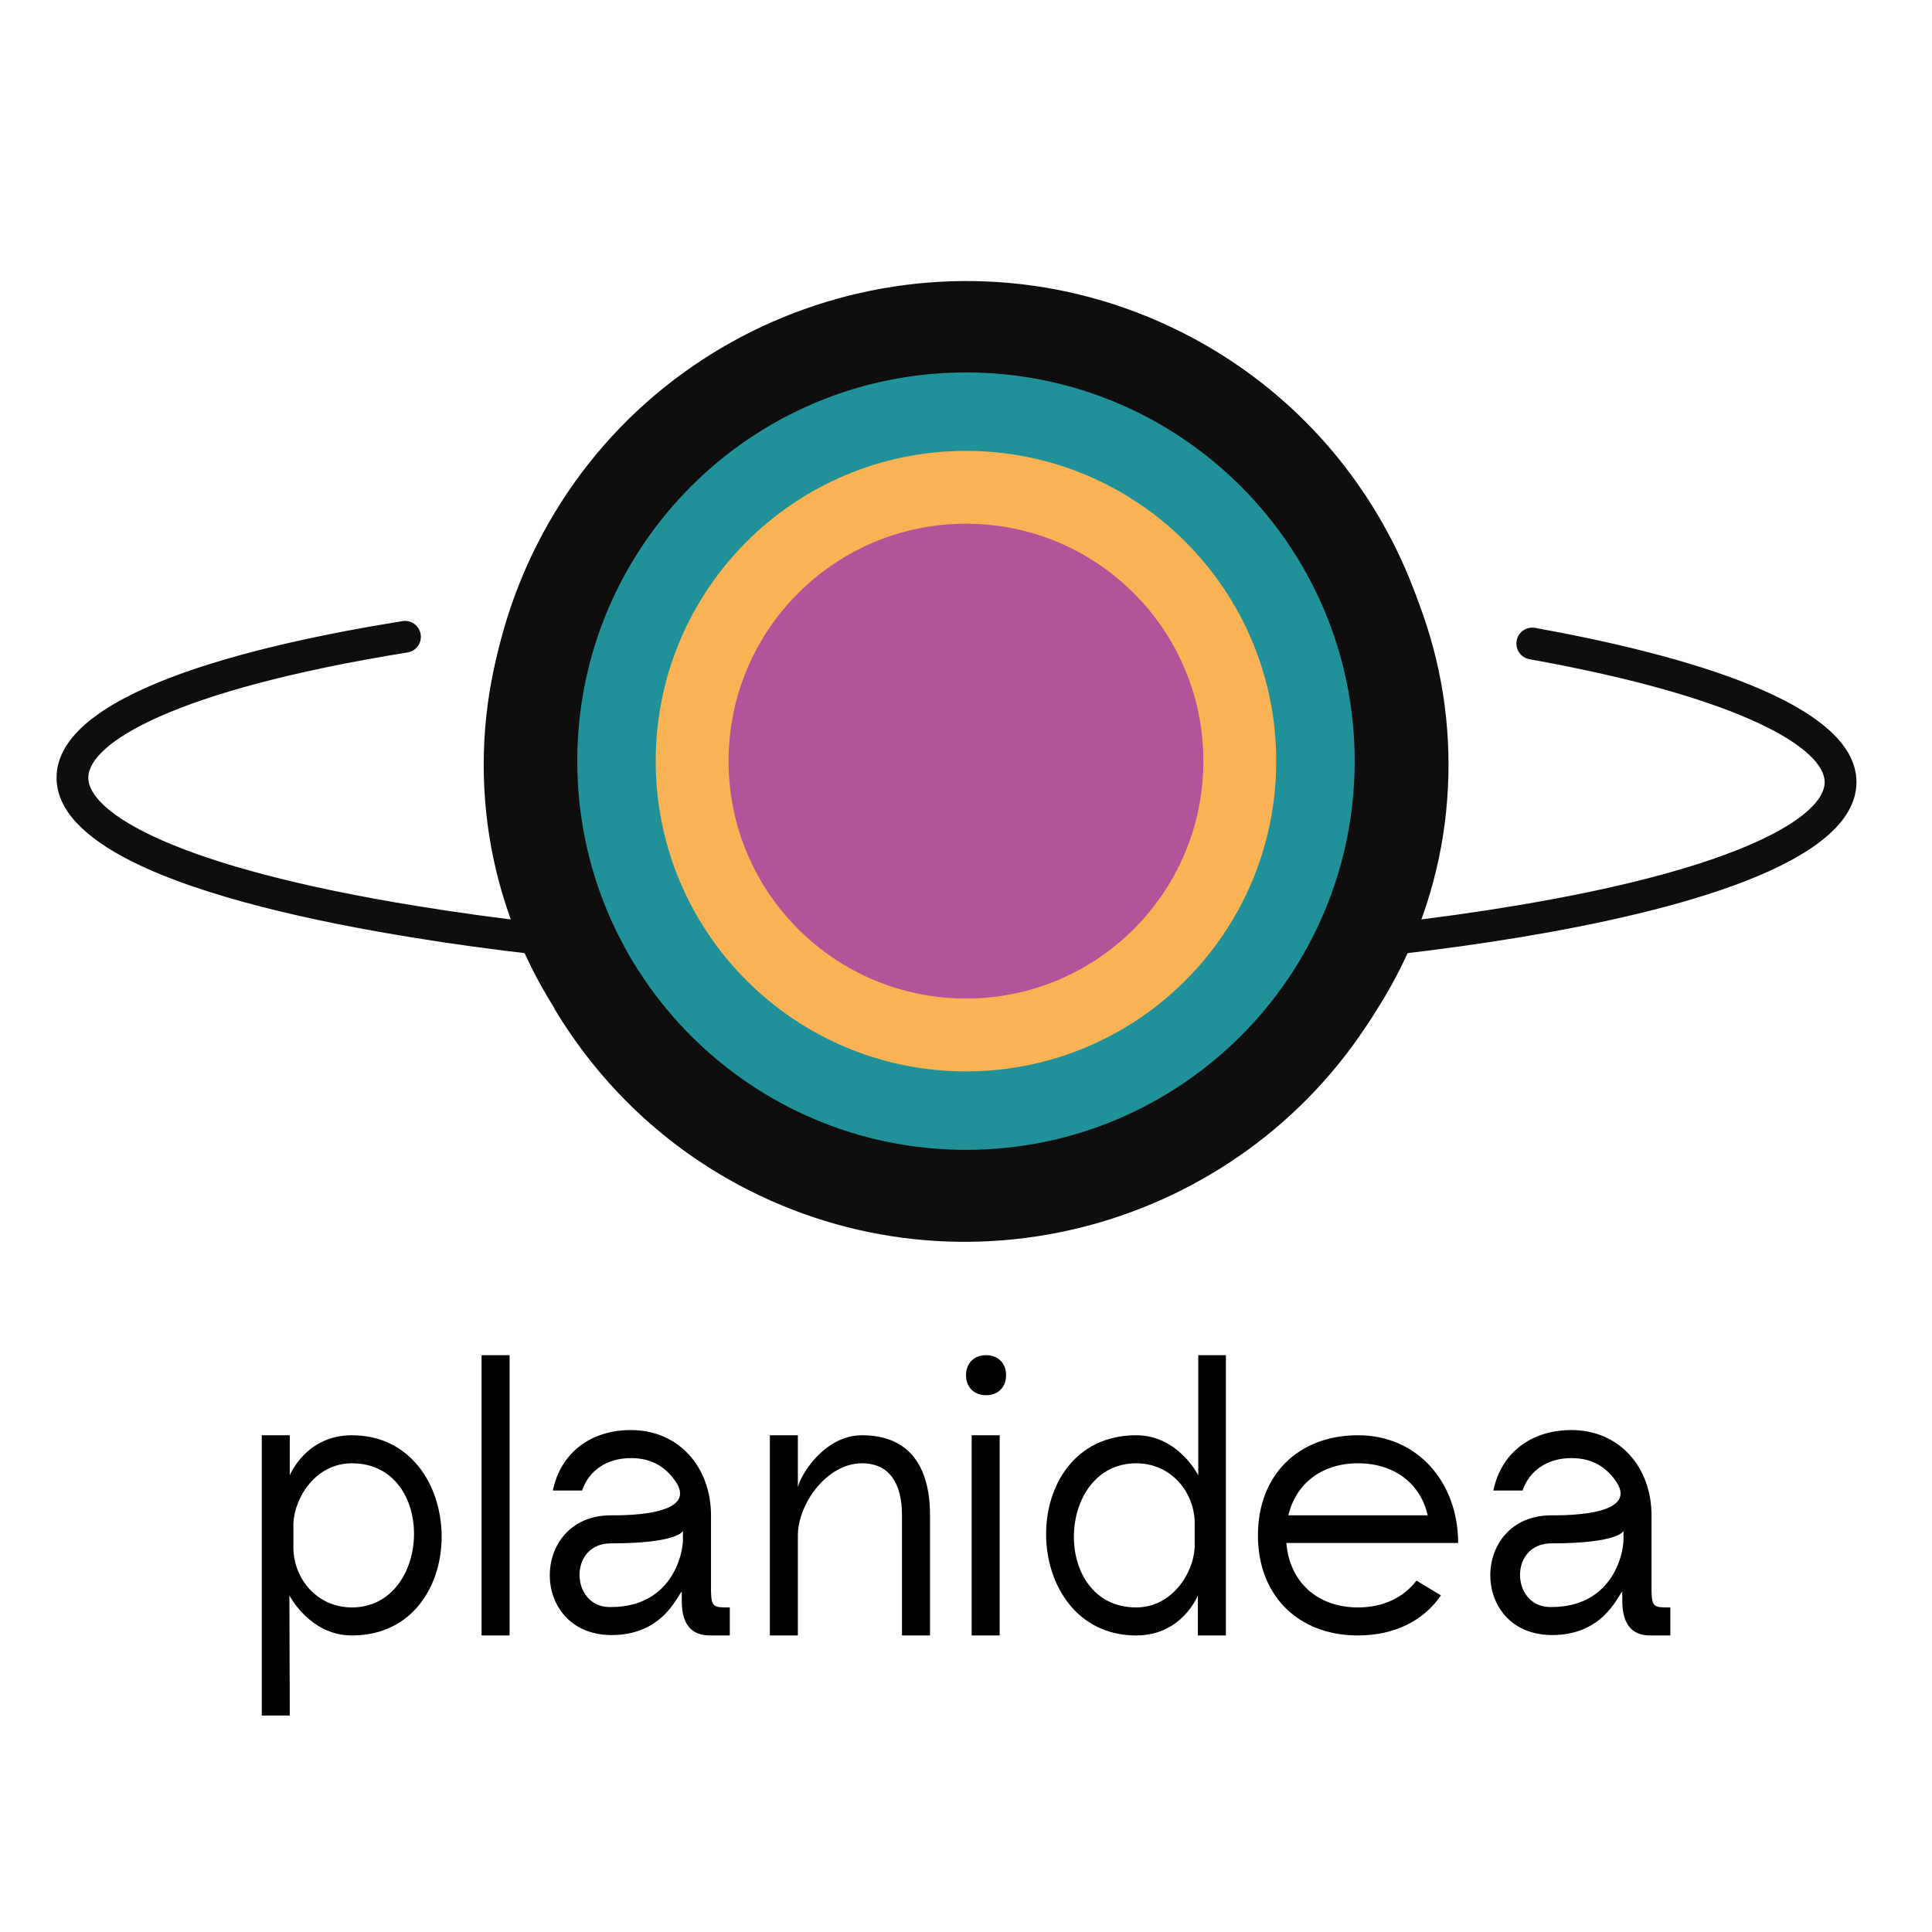
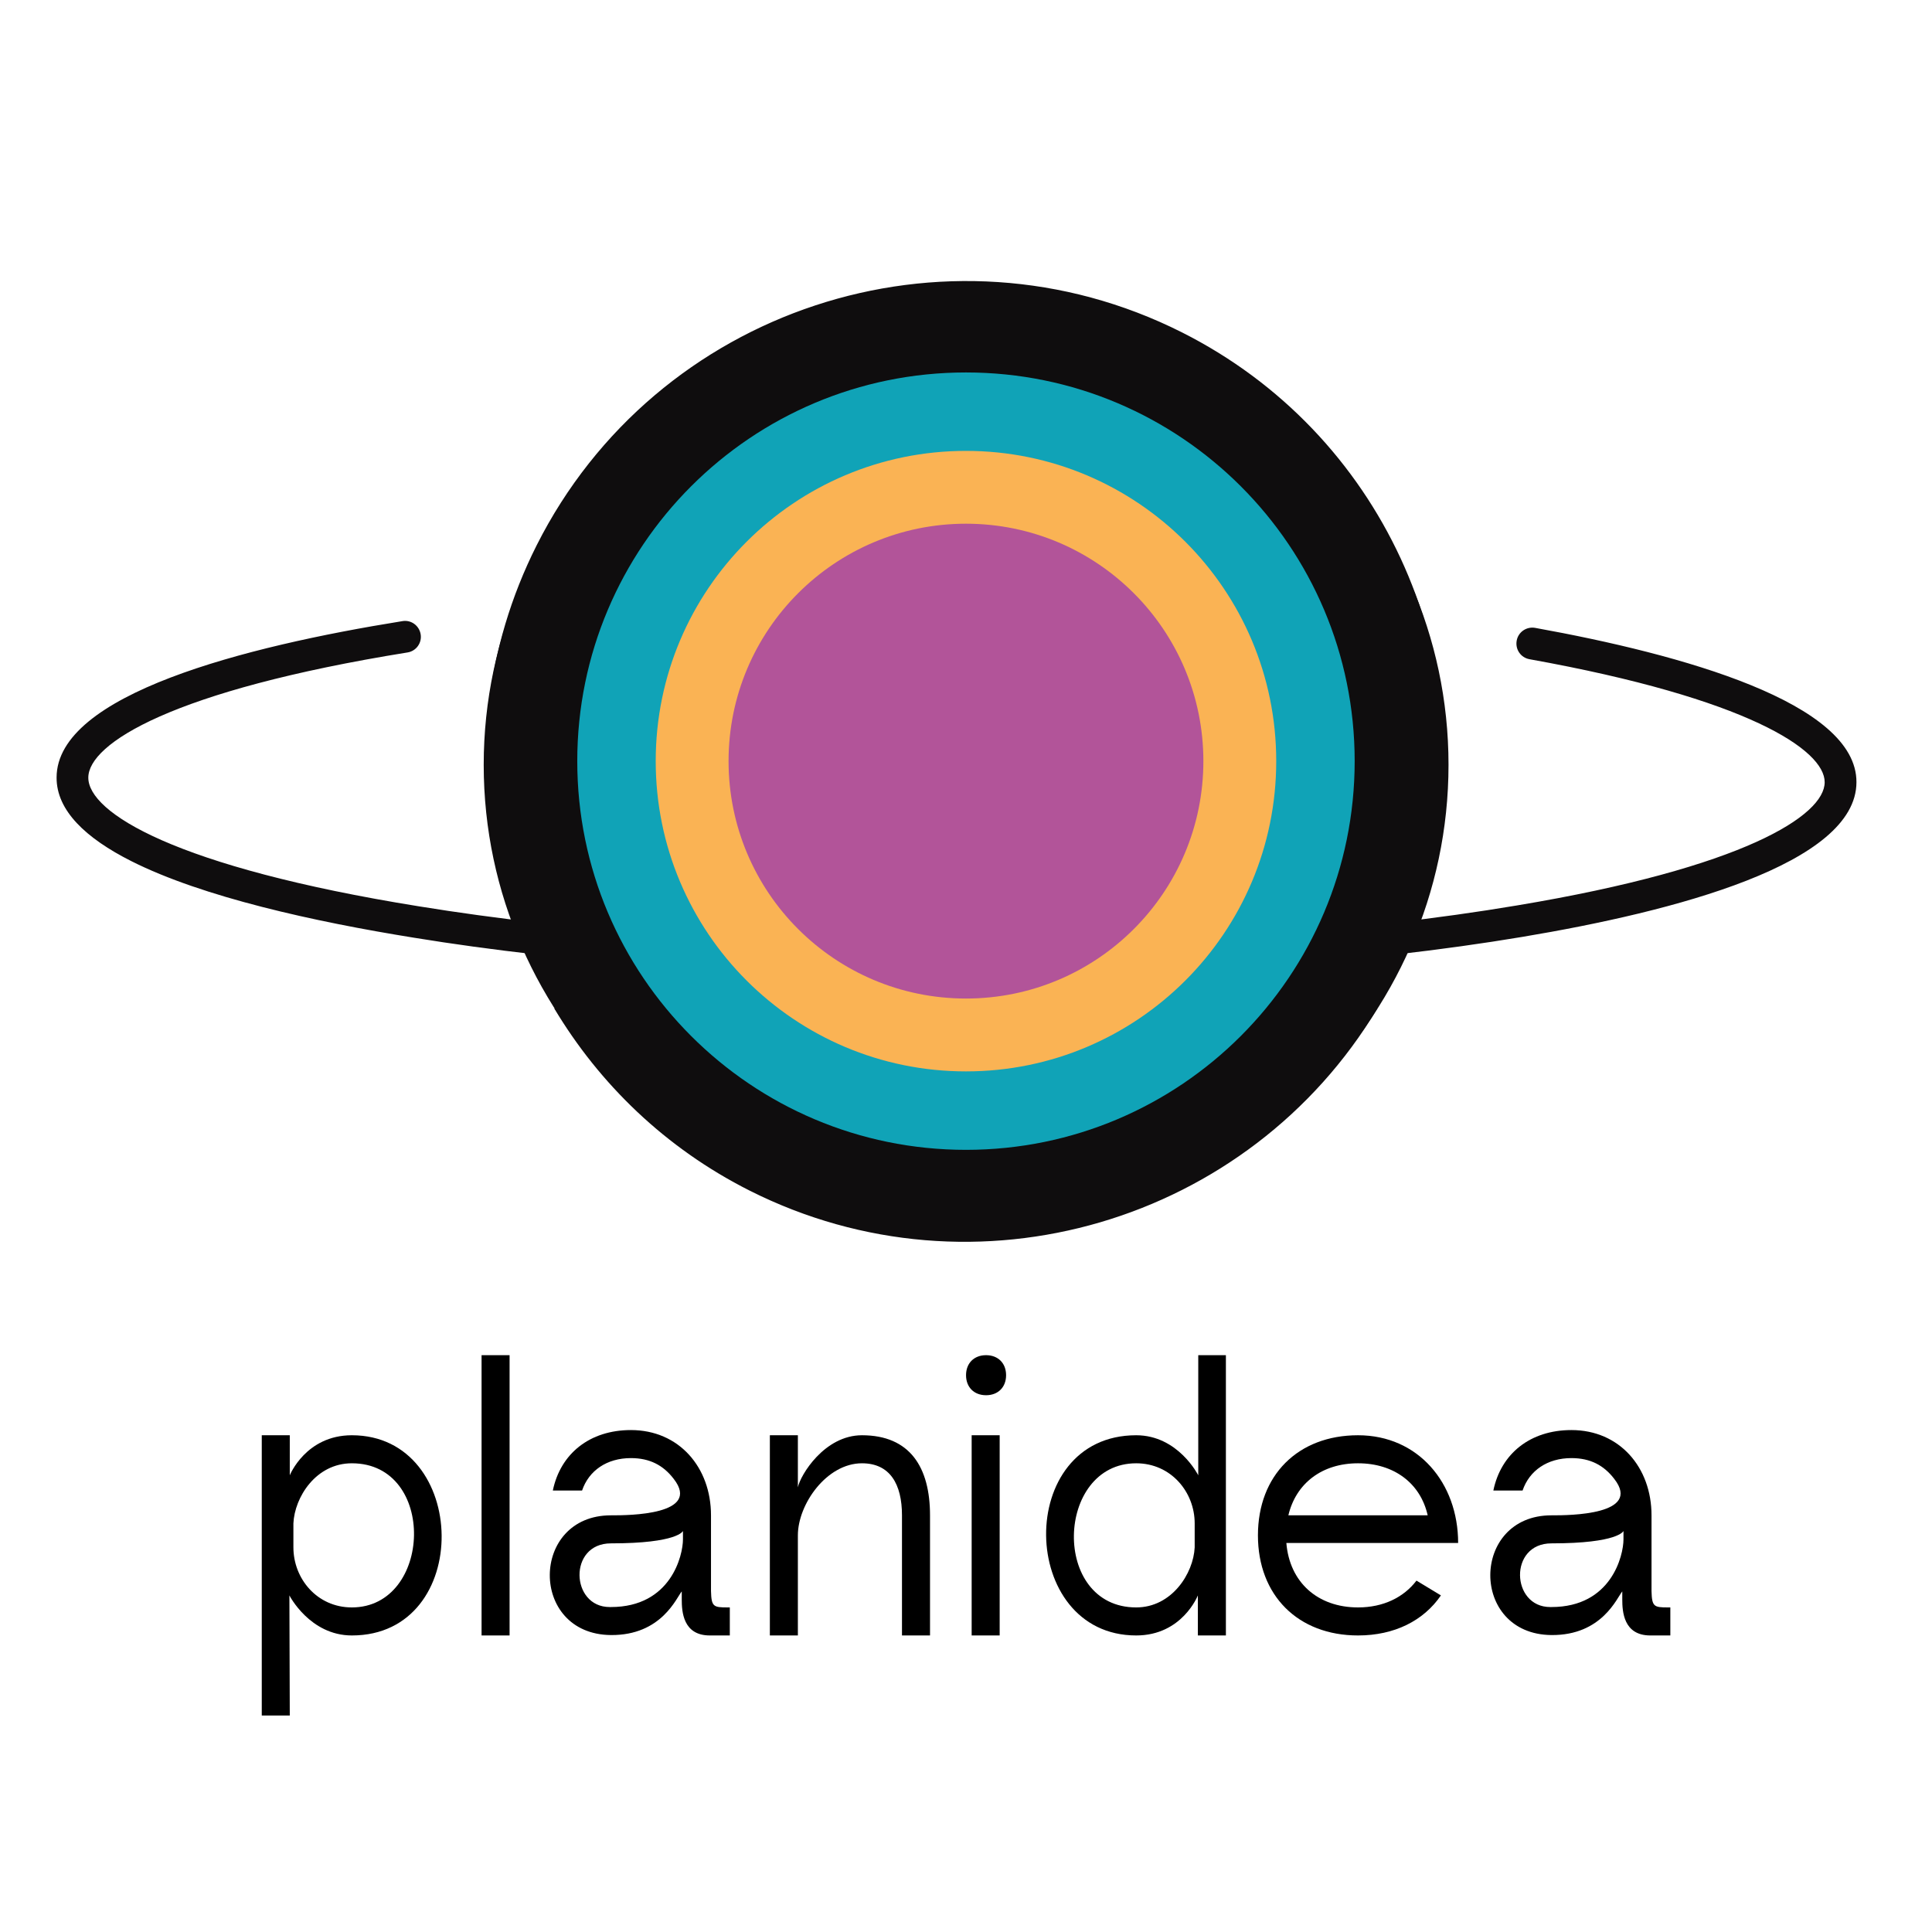
<svg xmlns="http://www.w3.org/2000/svg" width="500" zoomAndPan="magnify" viewBox="0 0 375 375" height="500" preserveAspectRatio="xMidYMid meet" version="1.0">
  <defs>
-     <clipPath id="995628bbf8">
+     <clipPath id="b3cde84718">
      <path d="M 94 54.32 L 281 54.32 L 281 168.914 L 94 168.914 Z M 94 54.32 " clip-rule="nonzero" />
    </clipPath>
-     <clipPath id="47fa212f00">
+     <clipPath id="c0a092392e">
      <path d="M 89.426 -7.383 L 370.523 134.211 L 285.617 302.766 L 4.523 161.172 Z M 89.426 -7.383 " clip-rule="nonzero" />
    </clipPath>
-     <clipPath id="c7aaaff077">
+     <clipPath id="7915856411">
      <path d="M 89.426 -7.383 L 370.523 134.211 L 285.617 302.766 L 4.523 161.172 Z M 89.426 -7.383 " clip-rule="nonzero" />
    </clipPath>
-     <clipPath id="44f92b8065">
+     <clipPath id="e84dc6d4db">
      <path d="M 107 195.238 L 268 195.238 L 268 241.695 L 107 241.695 Z M 107 195.238 " clip-rule="nonzero" />
    </clipPath>
-     <clipPath id="6d8b2c66e6">
+     <clipPath id="0eddf5a215">
      <path d="M 89.426 -7.383 L 370.523 134.211 L 285.617 302.766 L 4.523 161.172 Z M 89.426 -7.383 " clip-rule="nonzero" />
    </clipPath>
-     <clipPath id="0587fd2c2f">
+     <clipPath id="58d9afd646">
      <path d="M 89.426 -7.383 L 370.523 134.211 L 285.617 302.766 L 4.523 161.172 Z M 89.426 -7.383 " clip-rule="nonzero" />
    </clipPath>
-     <clipPath id="ed95c87f01">
+     <clipPath id="b3a71e69f2">
      <path d="M 141.953 126.203 L 271.25 191.332 L 228.773 275.656 L 99.477 210.527 Z M 141.953 126.203 " clip-rule="nonzero" />
    </clipPath>
-     <clipPath id="d645766706">
+     <clipPath id="6be89954b8">
      <path d="M 141.953 126.203 L 271.25 191.332 L 229.824 273.57 L 100.527 208.441 Z M 141.953 126.203 " clip-rule="nonzero" />
    </clipPath>
-     <clipPath id="f77358bbf8">
+     <clipPath id="a3c7eb140d">
      <path d="M 10.957 120.133 L 360.934 120.133 L 360.934 189.82 L 10.957 189.82 Z M 10.957 120.133 " clip-rule="nonzero" />
    </clipPath>
-     <clipPath id="52309c3048">
+     <clipPath id="1271a53ffc">
      <path d="M 89.426 -7.383 L 370.523 134.211 L 285.617 302.766 L 4.523 161.172 Z M 89.426 -7.383 " clip-rule="nonzero" />
    </clipPath>
-     <clipPath id="deb6c18319">
+     <clipPath id="cb6d25a3e6">
      <path d="M 89.426 -7.383 L 370.523 134.211 L 285.617 302.766 L 4.523 161.172 Z M 89.426 -7.383 " clip-rule="nonzero" />
    </clipPath>
-     <clipPath id="b7194743aa">
+     <clipPath id="e53d52d979">
      <path d="M 86.031 -0.637 L 367.109 140.949 L 284.988 303.973 L 3.91 162.387 Z M 86.031 -0.637 " clip-rule="nonzero" />
    </clipPath>
-     <clipPath id="355745358c">
+     <clipPath id="b2d3c3e7d3">
      <path d="M 86.031 -0.637 L 367.109 140.949 L 286.039 301.891 L 4.961 160.301 Z M 86.031 -0.637 " clip-rule="nonzero" />
    </clipPath>
-     <clipPath id="b49c6e1efd">
+     <clipPath id="e2f1486345">
      <path d="M 93.887 57.859 L 281.184 57.859 L 281.184 239.035 L 93.887 239.035 Z M 93.887 57.859 " clip-rule="nonzero" />
    </clipPath>
-     <clipPath id="790fa79cde">
+     <clipPath id="f3232e3ec4">
      <path d="M 187.52 57.859 C 135.809 57.859 93.887 98.418 93.887 148.445 C 93.887 198.477 135.809 239.035 187.52 239.035 C 239.234 239.035 281.156 198.477 281.156 148.445 C 281.156 98.418 239.234 57.859 187.52 57.859 Z M 187.52 57.859 " clip-rule="nonzero" />
    </clipPath>
-     <clipPath id="df6d50c0f0">
+     <clipPath id="7ead125215">
      <path d="M 112.047 72.293 L 262.941 72.293 L 262.941 223.184 L 112.047 223.184 Z M 112.047 72.293 " clip-rule="nonzero" />
    </clipPath>
-     <clipPath id="2041075a17">
+     <clipPath id="136064d1ac">
      <path d="M 187.496 72.293 C 145.828 72.293 112.047 106.07 112.047 147.734 C 112.047 189.402 145.828 223.184 187.496 223.184 C 229.16 223.184 262.941 189.402 262.941 147.734 C 262.941 106.07 229.16 72.293 187.496 72.293 Z M 187.496 72.293 " clip-rule="nonzero" />
    </clipPath>
-     <clipPath id="2629f080c9">
+     <clipPath id="08c72d8a2c">
      <path d="M 127.273 87.516 L 247.715 87.516 L 247.715 207.957 L 127.273 207.957 Z M 127.273 87.516 " clip-rule="nonzero" />
    </clipPath>
-     <clipPath id="d3aa2c3fd2">
+     <clipPath id="ca32c90757">
      <path d="M 187.496 87.516 C 154.234 87.516 127.273 114.477 127.273 147.734 C 127.273 180.996 154.234 207.957 187.496 207.957 C 220.754 207.957 247.715 180.996 247.715 147.734 C 247.715 114.477 220.754 87.516 187.496 87.516 Z M 187.496 87.516 " clip-rule="nonzero" />
    </clipPath>
-     <clipPath id="8c13912bfa">
+     <clipPath id="7a597929e6">
      <path d="M 141.414 101.652 L 233.574 101.652 L 233.574 193.816 L 141.414 193.816 Z M 141.414 101.652 " clip-rule="nonzero" />
    </clipPath>
-     <clipPath id="384fc0208a">
+     <clipPath id="6e8ba28047">
      <path d="M 187.496 101.652 C 162.043 101.652 141.414 122.285 141.414 147.734 C 141.414 173.188 162.043 193.816 187.496 193.816 C 212.945 193.816 233.574 173.188 233.574 147.734 C 233.574 122.285 212.945 101.652 187.496 101.652 Z M 187.496 101.652 " clip-rule="nonzero" />
    </clipPath>
  </defs>
-   <g clip-path="url(#995628bbf8)">
-     <g clip-path="url(#47fa212f00)">
-       <g clip-path="url(#c7aaaff077)">
+   <g clip-path="url(#b3cde84718)">
+     <g clip-path="url(#c0a092392e)">
+       <g clip-path="url(#7915856411)">
        <path fill="#0f0d0e" d="M 101.793 168.66 C 97 148.984 98.832 127.578 108.645 108.102 C 130.535 64.645 183.699 47.102 227.156 68.992 C 264.488 87.797 282.617 129.691 273.109 168.676 C 274.902 168.449 276.664 168.234 278.379 168 C 287.406 127.34 268.258 84.078 229.414 64.512 C 183.473 41.371 127.293 59.93 104.164 105.844 C 94.109 125.809 91.945 147.703 96.461 167.984 C 98.207 168.234 99.996 168.445 101.793 168.66 " fill-opacity="1" fill-rule="nonzero" />
      </g>
    </g>
  </g>
-   <g clip-path="url(#44f92b8065)">
-     <g clip-path="url(#6d8b2c66e6)">
-       <g clip-path="url(#0587fd2c2f)">
-         <g clip-path="url(#ed95c87f01)">
-           <g clip-path="url(#d645766706)">
+   <g clip-path="url(#e84dc6d4db)">
+     <g clip-path="url(#0eddf5a215)">
+       <g clip-path="url(#58d9afd646)">
+         <g clip-path="url(#b3a71e69f2)">
+           <g clip-path="url(#6be89954b8)">
            <path fill="#0f0d0e" d="M 147.758 226.613 C 133.48 219.426 122.078 208.832 113.859 196.352 C 111.727 196.156 109.656 195.941 107.57 195.715 C 116.324 210.367 129.141 222.852 145.5 231.094 C 189.355 253.184 242.5 237.199 267.355 195.73 C 265.266 195.941 263.199 196.172 261.062 196.359 C 236.793 233.223 188.098 246.934 147.758 226.613 " fill-opacity="1" fill-rule="nonzero" />
          </g>
        </g>
      </g>
    </g>
  </g>
-   <g clip-path="url(#f77358bbf8)">
-     <g clip-path="url(#52309c3048)">
-       <g clip-path="url(#deb6c18319)">
-         <g clip-path="url(#b7194743aa)">
-           <g clip-path="url(#355745358c)">
+   <g clip-path="url(#a3c7eb140d)">
+     <g clip-path="url(#1271a53ffc)">
+       <g clip-path="url(#cb6d25a3e6)">
+         <g clip-path="url(#e53d52d979)">
+           <g clip-path="url(#b2d3c3e7d3)">
            <path fill="#0f0d0e" d="M 360.336 151.824 C 360.406 136.387 326.445 127.016 297.98 121.871 C 296.285 121.57 294.676 122.688 294.387 124.359 C 294.086 126.051 295.18 127.648 296.871 127.953 C 339.207 135.566 354.188 145.562 354.168 151.828 C 354.168 158.273 338.527 168.398 294.465 175.742 C 263.957 180.887 225.297 183.629 185.602 183.512 C 147.246 183.41 111.188 180.773 81.336 175.922 C 33.891 168.293 17.121 157.699 17.141 150.934 C 17.16 144.34 33.375 134.008 79.098 126.641 C 80.77 126.383 81.93 124.793 81.648 123.109 C 81.367 121.426 79.801 120.277 78.117 120.559 C 47.5 125.48 11 134.762 10.984 150.918 C 10.953 157.316 16.641 162.688 25.492 167.148 C 39.371 174.137 61.008 178.898 80.363 182.012 C 110.512 186.93 146.898 189.566 185.574 189.691 C 225.598 189.812 264.645 187.016 295.492 181.848 C 325.039 176.914 360.32 167.703 360.336 151.824 " fill-opacity="1" fill-rule="nonzero" />
          </g>
        </g>
      </g>
    </g>
  </g>
-   <g clip-path="url(#b49c6e1efd)">
-     <g clip-path="url(#790fa79cde)">
+   <g clip-path="url(#e2f1486345)">
+     <g clip-path="url(#f3232e3ec4)">
      <path fill="#0f0d0e" d="M 93.887 57.859 L 281.426 57.859 L 281.426 239.035 L 93.887 239.035 Z M 93.887 57.859 " fill-opacity="1" fill-rule="nonzero" />
    </g>
  </g>
-   <g clip-path="url(#df6d50c0f0)">
-     <g clip-path="url(#2041075a17)">
-       <path fill="#219199" d="M 112.047 72.293 L 262.941 72.293 L 262.941 223.184 L 112.047 223.184 Z M 112.047 72.293 " fill-opacity="1" fill-rule="nonzero" />
+   <g clip-path="url(#7ead125215)">
+     <g clip-path="url(#136064d1ac)">
+       <path fill="#10a3b7" d="M 112.047 72.293 L 262.941 72.293 L 262.941 223.184 L 112.047 223.184 Z M 112.047 72.293 " fill-opacity="1" fill-rule="nonzero" />
    </g>
  </g>
-   <g clip-path="url(#2629f080c9)">
-     <g clip-path="url(#d3aa2c3fd2)">
+   <g clip-path="url(#08c72d8a2c)">
+     <g clip-path="url(#ca32c90757)">
      <path fill="#fab354" d="M 127.273 87.516 L 247.715 87.516 L 247.715 207.957 L 127.273 207.957 Z M 127.273 87.516 " fill-opacity="1" fill-rule="nonzero" />
    </g>
  </g>
  <path fill="#000000" d="M 50.809 332.984 L 56.246 332.984 L 56.172 309.668 C 56.172 309.668 60.133 317.441 68.293 317.441 C 91.918 317.441 91.145 278.582 68.293 278.582 C 59.355 278.582 56.246 286.355 56.246 286.355 L 56.246 278.582 L 50.809 278.582 Z M 56.949 295.68 C 57.18 290.629 61.301 284.023 68.293 284.023 C 84.844 284.023 83.914 312 68.293 312 C 61.531 312 56.949 306.406 56.949 300.344 Z M 56.949 295.68 " fill-opacity="1" fill-rule="nonzero" />
  <path fill="#000000" d="M 93.473 317.441 L 98.91 317.441 L 98.91 263.039 L 93.473 263.039 Z M 93.473 317.441 " fill-opacity="1" fill-rule="nonzero" />
  <path fill="#000000" d="M 138.004 294.125 C 138.004 284.801 131.785 277.574 122.461 277.574 C 114.453 277.574 108.785 282.16 107.305 289.309 L 112.98 289.309 C 114.301 285.426 117.797 283.016 122.461 283.016 C 126.113 283.016 128.754 284.41 130.773 287.055 C 136.215 294.051 121.996 294.125 118.809 294.125 C 118.73 294.125 118.652 294.125 118.574 294.125 C 102.879 294.125 102.645 317.211 118.574 317.363 C 128.441 317.441 131.32 310.059 132.328 308.895 L 132.328 310.445 C 132.328 312.777 132.562 317.441 137.77 317.441 L 141.656 317.441 L 141.656 312 L 141.191 312 C 138.469 312 138.082 311.848 138.004 308.816 Z M 118.34 311.926 C 110.727 311.926 110.262 299.566 118.574 299.566 C 131.633 299.566 132.562 297.16 132.562 297.16 L 132.562 298.789 C 132.562 301.898 130.23 311.926 118.574 311.926 Z M 118.34 311.926 " fill-opacity="1" fill-rule="nonzero" />
  <path fill="#000000" d="M 149.43 278.582 L 149.43 317.441 L 154.867 317.441 L 154.867 298.012 C 154.867 291.953 160.465 284.023 167.305 284.023 C 172.742 284.023 175.074 288.066 175.074 294.125 L 175.074 317.441 L 180.516 317.441 L 180.516 294.125 C 180.516 284.801 176.629 278.582 167.305 278.582 C 159.996 278.582 155.336 286.355 154.867 288.688 L 154.867 278.582 Z M 149.43 278.582 " fill-opacity="1" fill-rule="nonzero" />
  <path fill="#000000" d="M 194.035 317.441 L 194.035 278.582 L 188.598 278.582 L 188.598 317.441 Z M 191.395 270.812 C 193.727 270.812 195.281 269.258 195.281 266.926 C 195.281 264.594 193.727 263.039 191.395 263.039 C 189.062 263.039 187.508 264.594 187.508 266.926 C 187.508 269.258 189.062 270.812 191.395 270.812 Z M 191.395 270.812 " fill-opacity="1" fill-rule="nonzero" />
  <path fill="#000000" d="M 232.582 286.355 C 232.582 286.355 228.695 278.582 220.535 278.582 C 196.832 278.582 197.609 317.441 220.535 317.441 C 229.473 317.441 232.504 309.668 232.504 309.668 L 232.504 317.441 L 237.945 317.441 L 237.945 263.039 L 232.582 263.039 Z M 231.887 300.344 C 231.652 305.395 227.453 312 220.535 312 C 203.984 312 204.84 284.023 220.535 284.023 C 227.301 284.023 231.887 289.621 231.887 295.68 Z M 231.887 300.344 " fill-opacity="1" fill-rule="nonzero" />
  <path fill="#000000" d="M 263.594 312 C 255.742 312 250.301 307.109 249.68 299.488 L 283.023 299.488 C 283.023 287.832 275.25 278.582 263.594 278.582 C 251.934 278.582 244.164 286.355 244.164 298.012 C 244.164 309.668 251.934 317.441 263.594 317.441 C 270.664 317.441 276.336 314.566 279.68 309.668 L 274.938 306.797 C 272.449 310.059 268.488 312 263.594 312 Z M 250.07 294.125 C 251.547 287.91 256.598 284.023 263.594 284.023 C 270.586 284.023 275.715 287.91 277.113 294.125 Z M 250.07 294.125 " fill-opacity="1" fill-rule="nonzero" />
  <path fill="#000000" d="M 320.559 294.125 C 320.559 284.801 314.34 277.574 305.012 277.574 C 297.008 277.574 291.336 282.16 289.859 289.309 L 295.531 289.309 C 296.852 285.426 300.352 283.016 305.012 283.016 C 308.668 283.016 311.309 284.41 313.328 287.055 C 318.77 294.051 304.547 294.125 301.359 294.125 C 301.285 294.125 301.207 294.125 301.129 294.125 C 285.43 294.125 285.195 317.211 301.129 317.363 C 310.996 317.441 313.871 310.059 314.883 308.895 L 314.883 310.445 C 314.883 312.777 315.117 317.441 320.324 317.441 L 324.211 317.441 L 324.211 312 L 323.746 312 C 321.023 312 320.637 311.848 320.559 308.816 Z M 300.895 311.926 C 293.277 311.926 292.812 299.566 301.129 299.566 C 314.184 299.566 315.117 297.16 315.117 297.16 L 315.117 298.789 C 315.117 301.898 312.785 311.926 301.129 311.926 Z M 300.895 311.926 " fill-opacity="1" fill-rule="nonzero" />
-   <g clip-path="url(#8c13912bfa)">
-     <g clip-path="url(#384fc0208a)">
+   <g clip-path="url(#7a597929e6)">
+     <g clip-path="url(#6e8ba28047)">
      <path fill="#b25499" d="M 141.414 101.652 L 233.574 101.652 L 233.574 193.816 L 141.414 193.816 Z M 141.414 101.652 " fill-opacity="1" fill-rule="nonzero" />
    </g>
  </g>
</svg>
